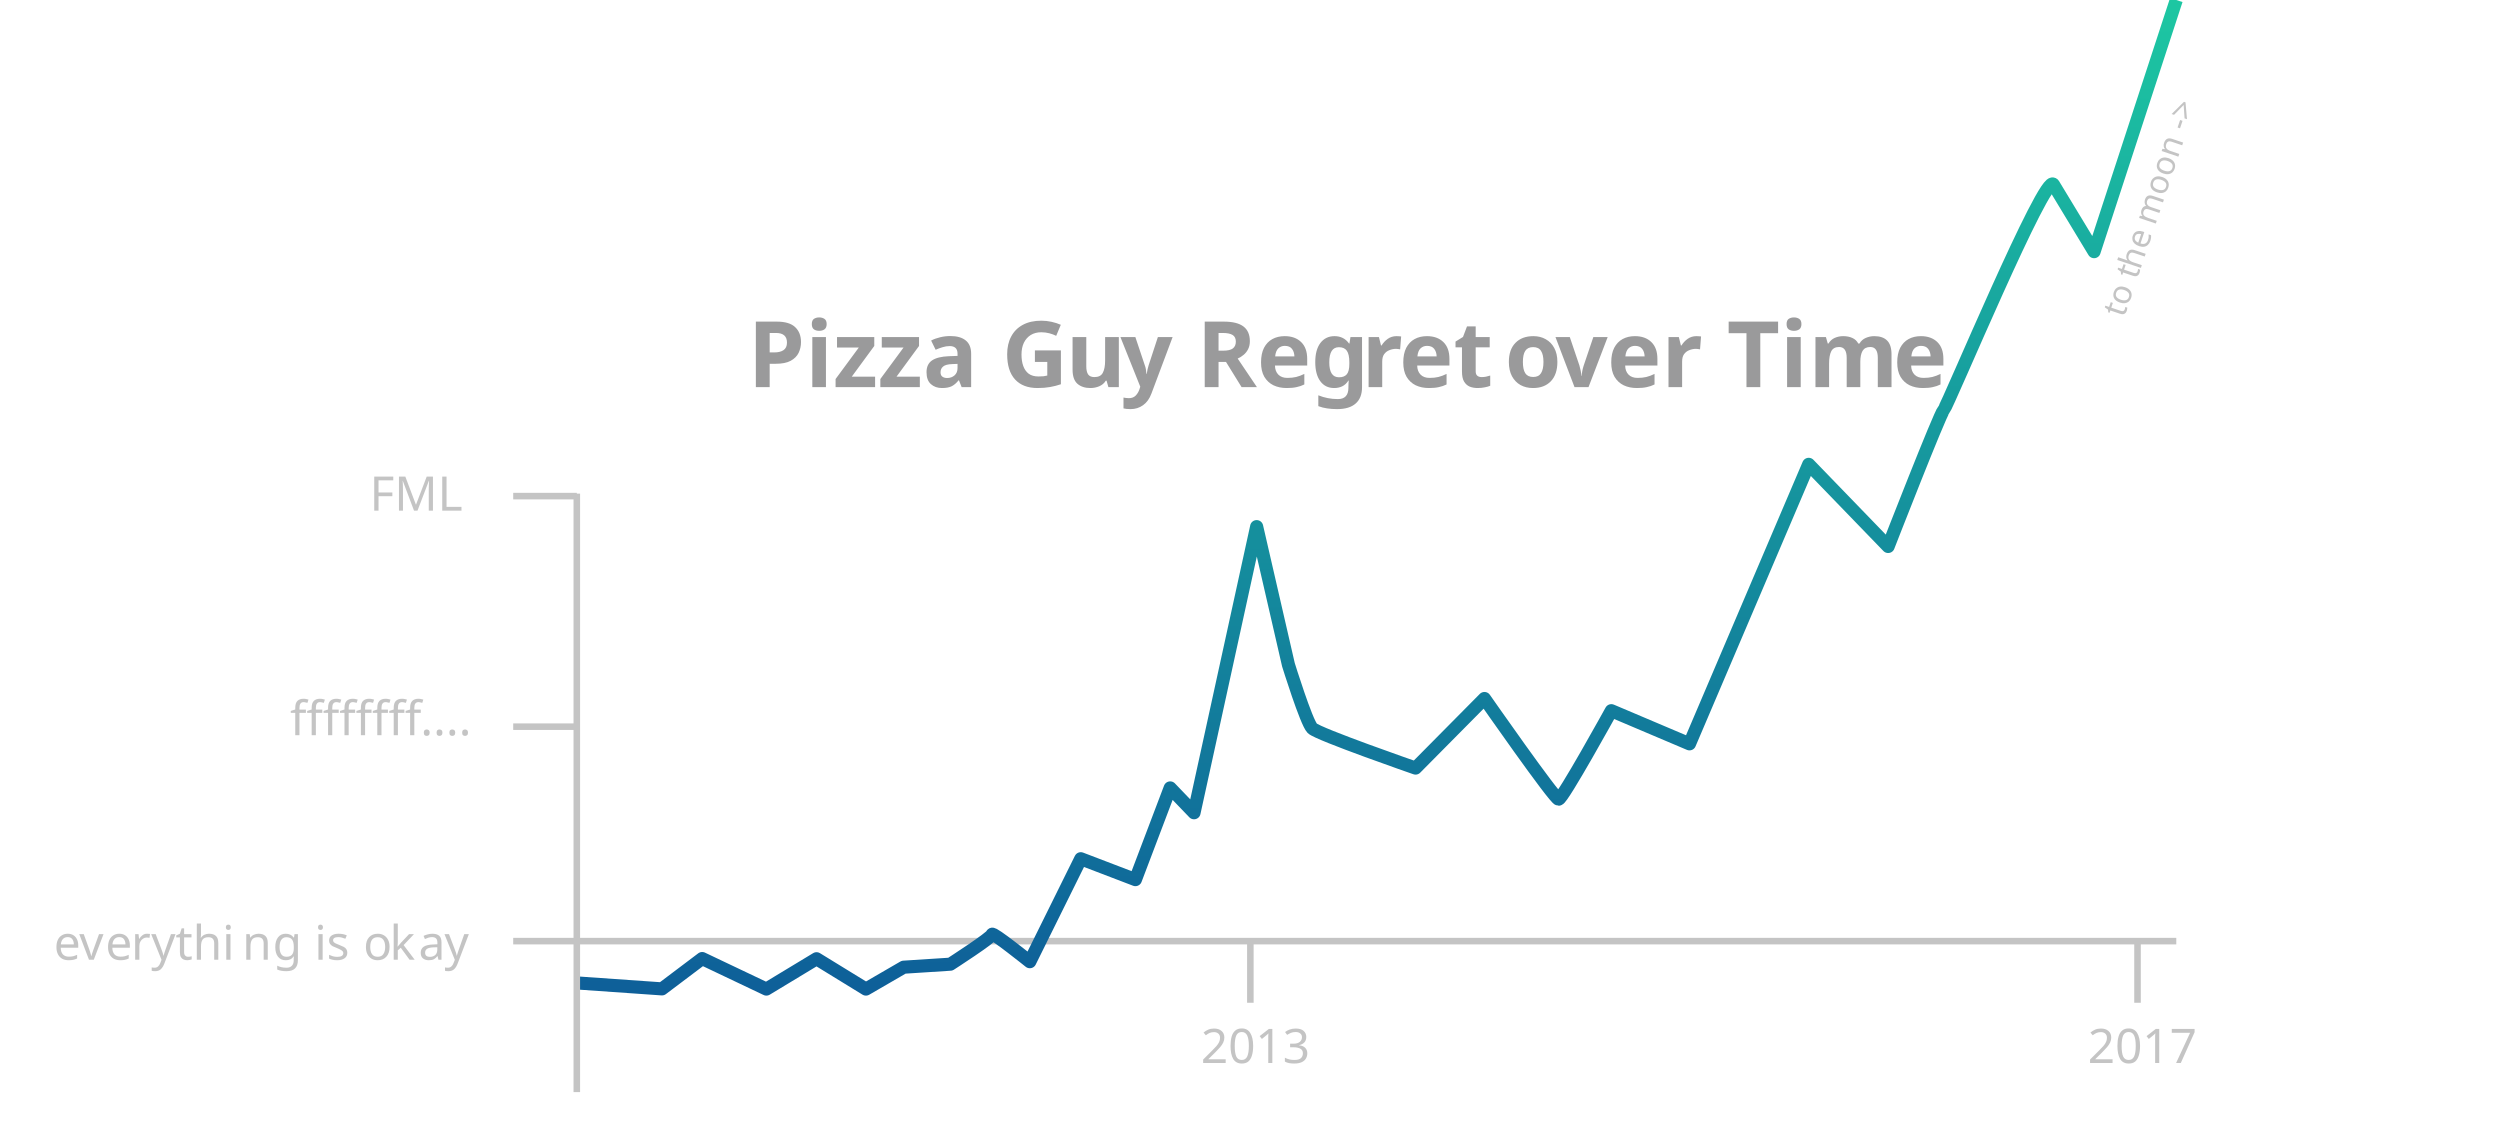
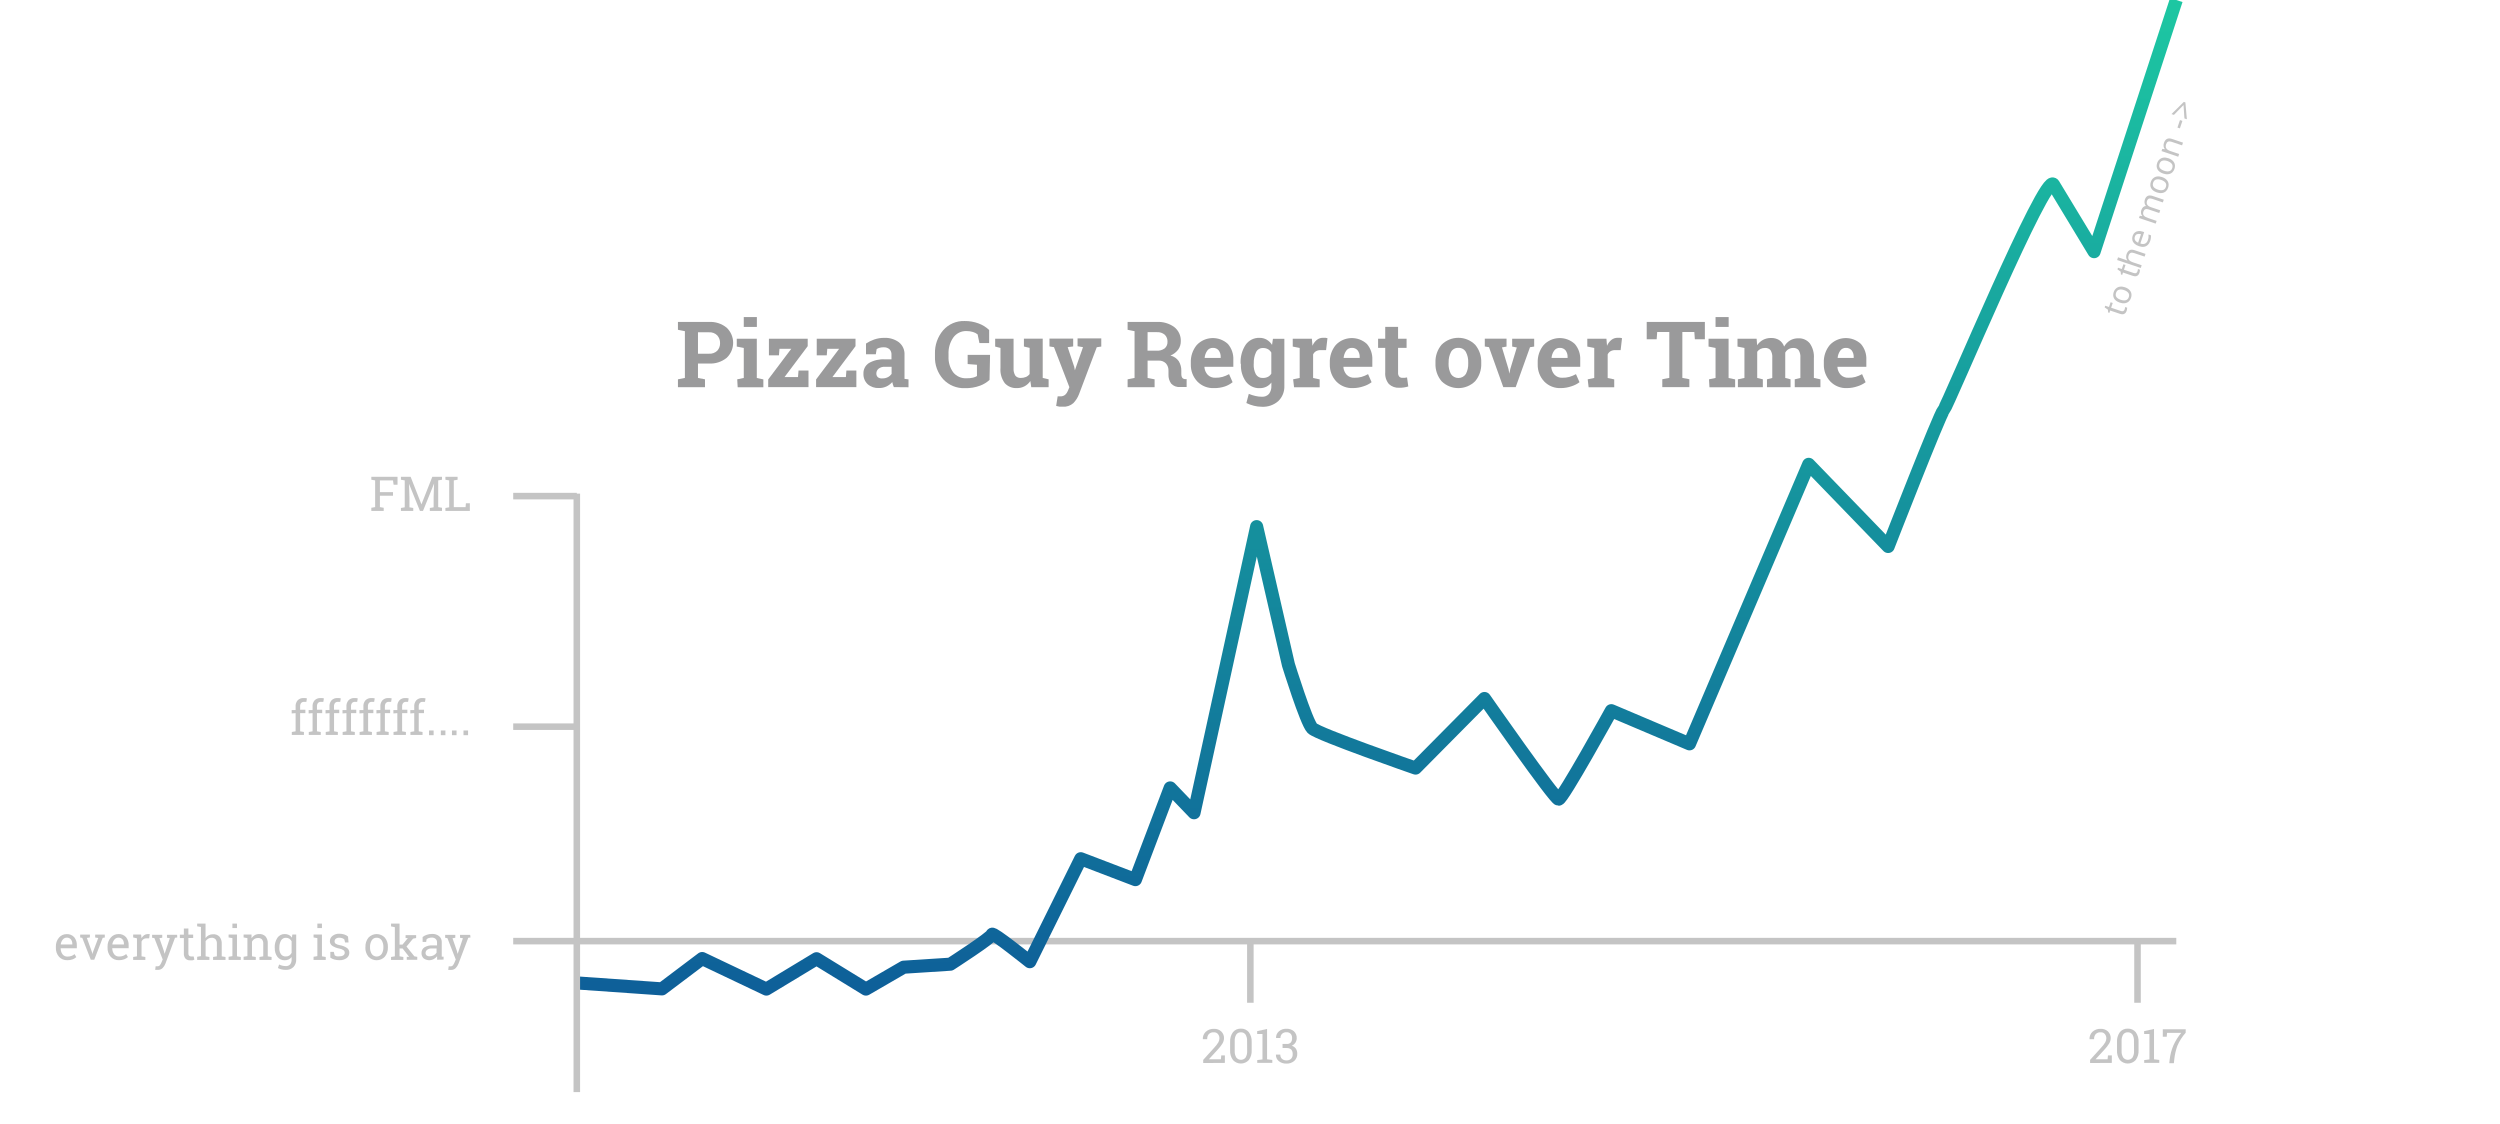
<svg xmlns="http://www.w3.org/2000/svg" id="Layer_1" data-name="Layer 1" viewBox="0 0 381.67 171.59">
  <defs>
-     <style>.cls-1,.cls-16{fill:none;}.cls-1{stroke:#c4c4c4;stroke-miterlimit:10;}.cls-2{font-size:14px;fill:#9a9a9b;font-family:RobotoSlab-Bold, Roboto Slab;font-weight:700;}.cls-3{letter-spacing:-0.03em;}.cls-4{letter-spacing:-0.01em;}.cls-5{letter-spacing:-0.01em;}.cls-6{letter-spacing:-0.01em;}.cls-7{letter-spacing:0em;}.cls-8{font-size:7.28px;}.cls-17,.cls-8{fill:#c4c4c4;font-family:RobotoSlab-Regular, Roboto Slab;}.cls-9{letter-spacing:-0.01em;}.cls-10{letter-spacing:0em;}.cls-11{letter-spacing:0.01em;}.cls-12{letter-spacing:0em;}.cls-13{letter-spacing:-0.01em;}.cls-14{letter-spacing:-0.01em;}.cls-15{letter-spacing:0em;}.cls-16{stroke-linejoin:round;stroke-width:2px;stroke:url(#linear-gradient);}.cls-17{font-size:5px;}.cls-18{letter-spacing:-0.01em;}.cls-19{letter-spacing:0em;}</style>
+     <style>.cls-1,.cls-4{fill:none;}.cls-1{stroke:#c4c4c4;stroke-miterlimit:10;}.cls-2{fill:#9a9a9b;}.cls-3,.cls-5{fill:#c4c4c4;}.cls-4{stroke-linejoin:round;stroke-width:2px;stroke:url(#linear-gradient);}.cls-5{font-size:5px;font-family:RobotoSlab-Regular, Roboto Slab;}.cls-6{letter-spacing:-0.01em;}.cls-7{letter-spacing:0em;}</style>
    <linearGradient id="linear-gradient" x1="210.6" y1="-0.31" x2="210.6" y2="151.97" gradientUnits="userSpaceOnUse">
      <stop offset="0" stop-color="#1dc7a2" />
      <stop offset="1" stop-color="#0e5f99" />
    </linearGradient>
  </defs>
  <line class="cls-1" x1="78.35" y1="143.68" x2="332.25" y2="143.68" />
-   <text class="cls-2" transform="translate(114.13 59.1)">Pizza G<tspan class="cls-3" x="48.57" y="0">u</tspan>
-     <tspan x="56.92" y="0">y Reg</tspan>
-     <tspan class="cls-4" x="93.72" y="0">r</tspan>
-     <tspan x="99.48" y="0">et </tspan>
-     <tspan class="cls-5" x="115.6" y="0">o</tspan>
-     <tspan class="cls-6" x="123.34" y="0">v</tspan>
-     <tspan x="131.23" y="0">er Ti</tspan>
-     <tspan class="cls-7" x="161.94" y="0">m</tspan>
-     <tspan x="174.89" y="0">e</tspan>
-   </text>
-   <text class="cls-8" transform="translate(183.34 162.29)">2013</text>
-   <text class="cls-8" transform="translate(8.21 146.52)">
-     <tspan class="cls-9">ev</tspan>
-     <tspan class="cls-10" x="7.88" y="0">e</tspan>
-     <tspan class="cls-11" x="11.8" y="0">r</tspan>
-     <tspan x="14.87" y="0">ythi</tspan>
-     <tspan class="cls-12" x="28.76" y="0">n</tspan>
-     <tspan x="33.41" y="0">g is </tspan>
-     <tspan class="cls-13" x="47.25" y="0">o</tspan>
-     <tspan x="51.27" y="0">k</tspan>
-     <tspan class="cls-14" x="55.69" y="0">a</tspan>
-     <tspan class="cls-15" x="59.65" y="0">y</tspan>
-   </text>
-   <text class="cls-8" transform="translate(44.28 112.24)">ffffffff....</text>
-   <text class="cls-8" transform="translate(56.43 77.96)">FML</text>
-   <text class="cls-8" transform="translate(318.74 162.29)">2017</text>
-   <path class="cls-16" d="M88.06,150.06l13,.91,6.14-4.63L117,151l7.66-4.63L132.2,151l5.76-3.34,7.13-.46s6.37-4.1,6.37-4.55,5.76,4.17,5.76,4.17L165,131.1l8.34,3.19,5.31-14,3.64,3.79,9.56-43.68,4.85,21.08s2.73,8.8,3.64,9.71,15.77,6.07,15.77,6.07l10.52-10.62s10.72,15.37,11.32,15.37S246,108.5,246,108.5l11.93,5.06,18.2-42.67,12.13,12.54s7.88-20.23,8.48-20.84,15.54-36.45,16.75-34.43,6.21,10.26,6.21,10.26L332.25,0" />
+   <path class="cls-2" d="M108.24,49.15a3.91,3.91,0,0,1,2.7.88,3.17,3.17,0,0,1,0,4.6,3.94,3.94,0,0,1-2.7.87h-1.68V57.7l1.07.21v1.2H103.5v-1.2l1.06-.21V50.56l-1.06-.21v-1.2h4.74ZM106.56,54h1.68a1.65,1.65,0,0,0,1.26-.45,1.63,1.63,0,0,0,.43-1.16,1.69,1.69,0,0,0-.43-1.19,1.62,1.62,0,0,0-1.26-.47h-1.68Z" />
+   <path class="cls-2" d="M112.55,57.91l1-.21V53.12l-1.07-.21v-1.2h3.06v6l1,.21v1.2h-3.92Zm3-8h-2v-1.5h2Z" />
+   <path class="cls-2" d="M119.77,57.57h2.06l.08-1h1.52V59.1h-6.15V57.93l3.52-4.68H119l-.08,1h-1.53V51.71h5.92v1.14Z" />
+   <path class="cls-2" d="M127.08,57.57h2.06l.08-1h1.52V59.1h-6.15V57.93l3.52-4.68h-1.81l-.08,1h-1.53V51.71h5.92v1.14Z" />
+   <path class="cls-2" d="M136.46,59.1a3.69,3.69,0,0,1-.14-.38,3.08,3.08,0,0,1-.1-.39,2.75,2.75,0,0,1-.86.66,2.58,2.58,0,0,1-1.17.25,2.44,2.44,0,0,1-1.73-.59,2.09,2.09,0,0,1-.64-1.61,1.83,1.83,0,0,1,.83-1.61,4.36,4.36,0,0,1,2.45-.57h1v-.72a1.09,1.09,0,0,0-.31-.83,1.27,1.27,0,0,0-.91-.29,2.14,2.14,0,0,0-.61.08,1.56,1.56,0,0,0-.43.19l-.13.79h-1.5V52.45a5.62,5.62,0,0,1,1.25-.62,4.54,4.54,0,0,1,1.54-.25,3.51,3.51,0,0,1,2.23.67,2.29,2.29,0,0,1,.86,1.92v3.06c0,.11,0,.22,0,.32a2.31,2.31,0,0,0,0,.29l.61.08v1.2Zm-1.73-1.33a1.74,1.74,0,0,0,.82-.19,1.59,1.59,0,0,0,.57-.49V56h-1a1.4,1.4,0,0,0-1,.3.93.93,0,0,0-.33.71.74.74,0,0,0,.24.59A1,1,0,0,0,134.73,57.77Z" />
+   <path class="cls-2" d="M151.07,58a4.43,4.43,0,0,1-1.42.87,6.18,6.18,0,0,1-2.35.39A4.29,4.29,0,0,1,144,57.9a4.92,4.92,0,0,1-1.26-3.51V54A5.27,5.27,0,0,1,144,50.41a4.15,4.15,0,0,1,3.26-1.4,5.91,5.91,0,0,1,2.14.37,4.61,4.61,0,0,1,1.61,1v2h-1.48l-.28-1.33a2,2,0,0,0-.72-.37,3.44,3.44,0,0,0-1-.14,2.39,2.39,0,0,0-2,1,4.09,4.09,0,0,0-.72,2.52v.36a3.82,3.82,0,0,0,.71,2.42,2.45,2.45,0,0,0,2.05.91,3.78,3.78,0,0,0,1-.1,2.15,2.15,0,0,0,.58-.24V55.69l-1.42-.11v-1.4h3.42Z" />
+   <path class="cls-2" d="M157.3,58.17a2.4,2.4,0,0,1-2.07,1.08,2.32,2.32,0,0,1-1.83-.75,3.44,3.44,0,0,1-.66-2.33V53.12l-.81-.21v-1.2h2.81v4.48a1.93,1.93,0,0,0,.27,1.16,1,1,0,0,0,.8.35,2,2,0,0,0,.82-.15,1.42,1.42,0,0,0,.56-.44v-4l-.87-.21v-1.2h2.87v6l.9.21v1.2h-2.65Z" />
+   <path class="cls-2" d="M168.13,52.91l-.69.1-2.72,7.2a4,4,0,0,1-.86,1.34,2.19,2.19,0,0,1-1.62.54,2.62,2.62,0,0,1-.48,0l-.52-.12.23-1.46.2,0h.18a1.1,1.1,0,0,0,.77-.24,1.6,1.6,0,0,0,.41-.6l.23-.56L160.91,53l-.69-.11v-1.2h3.62v1.2L163,53l1,3,.1.53h0L165.34,53l-.83-.14v-1.2h3.62Z" />
+   <path class="cls-2" d="M176.61,49.15a4.13,4.13,0,0,1,2.66.78,2.6,2.6,0,0,1,1,2.14,2.16,2.16,0,0,1-.4,1.31,2.82,2.82,0,0,1-1.18.9,2.15,2.15,0,0,1,1.27.86,2.74,2.74,0,0,1,.39,1.5v.51a.86.86,0,0,0,.13.51.58.58,0,0,0,.43.22l.25,0v1.2h-1a1.62,1.62,0,0,1-1.37-.53,2.2,2.2,0,0,1-.4-1.36v-.57a1.6,1.6,0,0,0-.39-1.14,1.48,1.48,0,0,0-1.09-.43H175.2V57.7l1.07.21v1.2h-4.12v-1.2l1.06-.21V50.56l-1.06-.21v-1.2h4.47Zm-1.42,4.39h1.38a1.89,1.89,0,0,0,1.25-.36,1.27,1.27,0,0,0,.42-1,1.42,1.42,0,0,0-.41-1.07,1.69,1.69,0,0,0-1.22-.4H175.2Z" />
+   <path class="cls-2" d="M185.36,59.25a3.33,3.33,0,0,1-2.56-1,3.67,3.67,0,0,1-1-2.6v-.27a4,4,0,0,1,.91-2.71,3.38,3.38,0,0,1,4.75-.16,3.47,3.47,0,0,1,.83,2.44V56h-4.42v0a1.93,1.93,0,0,0,.49,1.2,1.52,1.52,0,0,0,1.18.47,3.8,3.8,0,0,0,1.1-.13,5,5,0,0,0,1-.42l.54,1.23A3.93,3.93,0,0,1,187,59,5,5,0,0,1,185.36,59.25Zm-.18-6.14a1,1,0,0,0-.87.42,2.21,2.21,0,0,0-.4,1.11l0,0h2.45V54.5a1.6,1.6,0,0,0-.3-1A1.07,1.07,0,0,0,185.18,53.11Z" />
+   <path class="cls-2" d="M189.4,55.47a4.77,4.77,0,0,1,.76-2.82,2.47,2.47,0,0,1,2.14-1.07,2.11,2.11,0,0,1,1.09.28,2.43,2.43,0,0,1,.81.79l.14-.93h1.74v7.18a3.06,3.06,0,0,1-.92,2.33,3.52,3.52,0,0,1-2.53.87,5.07,5.07,0,0,1-1.19-.15,5.58,5.58,0,0,1-1.16-.42l.37-1.4a6.25,6.25,0,0,0,1,.32,4.14,4.14,0,0,0,1,.12,1.33,1.33,0,0,0,1.09-.44,1.91,1.91,0,0,0,.36-1.24v-.49a2.22,2.22,0,0,1-.77.64,2.28,2.28,0,0,1-1,.22,2.52,2.52,0,0,1-2.12-1,4.24,4.24,0,0,1-.76-2.64Zm2,.14a3,3,0,0,0,.33,1.53,1.14,1.14,0,0,0,1.07.56,1.64,1.64,0,0,0,.78-.17,1.28,1.28,0,0,0,.51-.49V53.83a1.37,1.37,0,0,0-.51-.52,1.49,1.49,0,0,0-.76-.18,1.13,1.13,0,0,0-1.07.65,3.67,3.67,0,0,0-.34,1.7Z" />
+   <path class="cls-2" d="M197.42,57.91l1-.21V53.12l-1.06-.21v-1.2h2.92l.09,1.08a2.33,2.33,0,0,1,.67-.9,1.5,1.5,0,0,1,1-.32l.33,0,.29.06-.21,1.82-.82,0a1.4,1.4,0,0,0-.72.17,1.1,1.1,0,0,0-.44.49v3.6l1,.21v1.2h-3.91Z" />
+   <path class="cls-2" d="M206.58,59.25a3.33,3.33,0,0,1-2.56-1,3.67,3.67,0,0,1-1-2.6v-.27a4,4,0,0,1,.91-2.71,3.38,3.38,0,0,1,4.75-.16,3.47,3.47,0,0,1,.83,2.44V56h-4.42v0a1.93,1.93,0,0,0,.49,1.2,1.52,1.52,0,0,0,1.18.47,3.8,3.8,0,0,0,1.1-.13,5,5,0,0,0,1-.42l.54,1.23a3.93,3.93,0,0,1-1.19.61A5,5,0,0,1,206.58,59.25Zm-.18-6.14a1,1,0,0,0-.87.42,2.21,2.21,0,0,0-.4,1.11l0,0h2.45V54.5a1.6,1.6,0,0,0-.3-1A1.07,1.07,0,0,0,206.4,53.11Z" />
+   <path class="cls-2" d="M213.44,49.9v1.81h1.3v1.4h-1.3v3.77a.87.87,0,0,0,.18.62.63.63,0,0,0,.48.18l.36,0,.35-.06L215,59a4.65,4.65,0,0,1-.66.15,4.49,4.49,0,0,1-.71.05,2.13,2.13,0,0,1-1.59-.57,2.49,2.49,0,0,1-.56-1.8V53.11h-1.09v-1.4h1.09V49.9Z" />
+   <path class="cls-2" d="M219.15,55.34a4,4,0,0,1,.93-2.71,3.64,3.64,0,0,1,5.13,0,4,4,0,0,1,.93,2.71v.14a4,4,0,0,1-.93,2.72,3.65,3.65,0,0,1-5.13,0,4,4,0,0,1-.93-2.72Zm2,.14a3.21,3.21,0,0,0,.36,1.62,1.37,1.37,0,0,0,2.28,0,3.2,3.2,0,0,0,.36-1.62v-.14a3.16,3.16,0,0,0-.36-1.61,1.23,1.23,0,0,0-1.14-.62,1.21,1.21,0,0,0-1.13.62,3.22,3.22,0,0,0-.36,1.61Z" />
+   <path class="cls-2" d="M230,52.91l-.7.13,1,3.31.13.7h0l.14-.7,1-3.3-.71-.14v-1.2h3.36v1.2l-.64.1-2.18,6.09H229.5L227.32,53l-.64-.1v-1.2H230Z" />
+   <path class="cls-2" d="M238.32,59.25a3.33,3.33,0,0,1-2.56-1,3.67,3.67,0,0,1-1-2.6v-.27a4,4,0,0,1,.91-2.71,3.38,3.38,0,0,1,4.75-.16,3.47,3.47,0,0,1,.83,2.44V56h-4.42v0a1.93,1.93,0,0,0,.49,1.2,1.52,1.52,0,0,0,1.18.47,3.8,3.8,0,0,0,1.1-.13,5,5,0,0,0,1-.42l.54,1.23a3.93,3.93,0,0,1-1.19.61A5,5,0,0,1,238.32,59.25Zm-.18-6.14a1,1,0,0,0-.87.42,2.21,2.21,0,0,0-.4,1.11l0,0h2.45V54.5a1.6,1.6,0,0,0-.3-1A1.07,1.07,0,0,0,238.14,53.11Z" />
+   <path class="cls-2" d="M242.39,57.91l1-.21V53.12l-1.06-.21v-1.2h2.92l.09,1.08a2.33,2.33,0,0,1,.67-.9,1.5,1.5,0,0,1,1-.32l.33,0,.29.06-.21,1.82-.82,0a1.4,1.4,0,0,0-.72.17,1.1,1.1,0,0,0-.44.49v3.6l1,.21v1.2h-3.91Z" />
+   <path class="cls-2" d="M260.28,49.15V51.8h-1.53l-.08-1.11h-1.83v7l1.07.21v1.2h-4.13v-1.2l1.07-.21v-7H253l-.08,1.11h-1.52V49.15Z" />
+   <path class="cls-2" d="M260.91,57.91l1-.21V53.12l-1.07-.21v-1.2h3.06v6l1,.21v1.2h-3.92Zm3-8h-2v-1.5h2Z" />
+   <path class="cls-2" d="M265.26,52.91v-1.2h2.92l.08,1a2.48,2.48,0,0,1,.89-.82,2.56,2.56,0,0,1,1.24-.29,2.26,2.26,0,0,1,1.22.31,1.94,1.94,0,0,1,.77,1,2.57,2.57,0,0,1,.89-.93,2.41,2.41,0,0,1,1.29-.33,2.13,2.13,0,0,1,1.73.76,3.52,3.52,0,0,1,.63,2.3V57.7l1,.21v1.2H274v-1.2l.86-.21V54.62a1.87,1.87,0,0,0-.27-1.17,1,1,0,0,0-.81-.33,1.39,1.39,0,0,0-.73.19,1.36,1.36,0,0,0-.5.52c0,.09,0,.16,0,.22s0,.13,0,.19V57.7l.81.21v1.2h-3.6v-1.2l.81-.21V54.62a1.87,1.87,0,0,0-.27-1.16,1,1,0,0,0-.82-.34,1.56,1.56,0,0,0-.71.15,1.37,1.37,0,0,0-.5.43v4l.86.21v1.2h-3.81v-1.2l1-.21V53.12Z" />
+   <path class="cls-2" d="M282,59.25a3.33,3.33,0,0,1-2.56-1,3.67,3.67,0,0,1-1-2.6v-.27a4,4,0,0,1,.91-2.71,3.38,3.38,0,0,1,4.75-.16,3.47,3.47,0,0,1,.83,2.44V56h-4.42v0a1.93,1.93,0,0,0,.49,1.2,1.52,1.52,0,0,0,1.18.47,3.8,3.8,0,0,0,1.1-.13,5,5,0,0,0,1-.42l.54,1.23a3.93,3.93,0,0,1-1.19.61A5,5,0,0,1,282,59.25Zm-.18-6.14a1,1,0,0,0-.87.42,2.21,2.21,0,0,0-.4,1.11l0,0H283V54.5a1.6,1.6,0,0,0-.3-1A1.07,1.07,0,0,0,281.81,53.11Z" />
+   <path class="cls-3" d="M183.69,162.29v-.48l1.7-1.88a4.76,4.76,0,0,0,.62-.81,1.27,1.27,0,0,0,.16-.61,1,1,0,0,0-.23-.65.75.75,0,0,0-.6-.26,1,1,0,0,0-.79.27,1.1,1.1,0,0,0-.25.78h-.67v0a1.46,1.46,0,0,1,.44-1.12,1.74,1.74,0,0,1,1.28-.46,1.52,1.52,0,0,1,1.11.41,1.39,1.39,0,0,1,.41,1,1.65,1.65,0,0,1-.25.85,5.51,5.51,0,0,1-.71.91l-1.36,1.48v0h1.84l.06-.59H187v1.14Z" />
+   <path class="cls-3" d="M191.09,160.32a2.31,2.31,0,0,1-.44,1.52,1.64,1.64,0,0,1-2.41,0,2.3,2.3,0,0,1-.44-1.52v-1.23a2.32,2.32,0,0,1,.44-1.52,1.48,1.48,0,0,1,1.2-.53,1.49,1.49,0,0,1,1.21.53,2.31,2.31,0,0,1,.44,1.52Zm-.7-1.38a1.74,1.74,0,0,0-.24-1,.82.82,0,0,0-.71-.34.81.81,0,0,0-.7.34,1.74,1.74,0,0,0-.24,1v1.52a1.75,1.75,0,0,0,.25,1,.9.9,0,0,0,1.41,0,1.77,1.77,0,0,0,.24-1Z" />
+   <path class="cls-3" d="M191.94,161.84l.8-.1v-3.88h-.81v-.44l1.51-.33v4.63l.8.1v.45h-2.3Z" />
+   <path class="cls-3" d="M195.8,159.38h.61a.81.81,0,0,0,.66-.23,1,1,0,0,0,.19-.65.94.94,0,0,0-.22-.68.86.86,0,0,0-.65-.23.9.9,0,0,0-.66.24.85.85,0,0,0-.25.64h-.67v0a1.25,1.25,0,0,1,.42-1,1.63,1.63,0,0,1,1.16-.41,1.65,1.65,0,0,1,1.15.38,1.39,1.39,0,0,1,.43,1.09,1.24,1.24,0,0,1-.77,1.12,1.14,1.14,0,0,1,.66.48,1.41,1.41,0,0,1,.19.73,1.4,1.4,0,0,1-.46,1.11,1.73,1.73,0,0,1-1.19.41,1.78,1.78,0,0,1-1.17-.38,1.23,1.23,0,0,1-.44-1v0h.67a.86.86,0,0,0,.25.65,1,1,0,0,0,.69.24,1,1,0,0,0,.7-.24.94.94,0,0,0,.25-.71,1,1,0,0,0-.22-.71,1,1,0,0,0-.71-.23h-.61Z" />
+   <path class="cls-3" d="M10.29,146.59A1.62,1.62,0,0,1,9,146.06a2,2,0,0,1-.47-1.39v-.16A2,2,0,0,1,9,143.15a1.51,1.51,0,0,1,1.16-.54,1.46,1.46,0,0,1,1.17.47,1.86,1.86,0,0,1,.4,1.25v.44H9.26v0a1.52,1.52,0,0,0,.28.91.89.89,0,0,0,.76.36,1.77,1.77,0,0,0,.62-.1,1.42,1.42,0,0,0,.46-.28l.27.46a1.67,1.67,0,0,1-.55.34A2.17,2.17,0,0,1,10.29,146.59Zm-.11-3.44a.76.76,0,0,0-.6.3,1.41,1.41,0,0,0-.31.74v0h1.77v-.09a1.07,1.07,0,0,0-.22-.69A.78.78,0,0,0,10.18,143.15Z" />
+   <path class="cls-3" d="M13.72,143.12l-.46.07.79,2.19.06.28h0l.07-.28L15,143.2l-.47-.07v-.45H16v.45l-.32.05-1.29,3.34h-.53l-1.3-3.34-.32-.05v-.45h1.49Z" />
+   <path class="cls-3" d="M18.17,146.59a1.62,1.62,0,0,1-1.28-.53,2,2,0,0,1-.47-1.39v-.16a2,2,0,0,1,.49-1.37,1.51,1.51,0,0,1,1.16-.54,1.46,1.46,0,0,1,1.17.47,1.86,1.86,0,0,1,.4,1.25v.44h-2.5v0a1.52,1.52,0,0,0,.28.91.89.89,0,0,0,.76.36,1.77,1.77,0,0,0,.62-.1,1.42,1.42,0,0,0,.46-.28l.27.46a1.67,1.67,0,0,1-.55.34A2.17,2.17,0,0,1,18.17,146.59Zm-.11-3.44a.76.76,0,0,0-.6.3,1.41,1.41,0,0,0-.31.74v0h1.77v-.09a1.07,1.07,0,0,0-.22-.69A.78.78,0,0,0,18.06,143.15Z" />
+   <path class="cls-3" d="M20.33,143.12v-.45h1.21l.07.56a1.34,1.34,0,0,1,.4-.46.94.94,0,0,1,.55-.17h.17l.13,0-.09.65-.4,0a.8.8,0,0,0-.47.13.84.84,0,0,0-.29.36V146l.58.1v.45H20.33v-.45l.58-.1v-2.75Z" />
+   <path class="cls-3" d="M27.06,143.12l-.34.05-1.46,3.93a2,2,0,0,1-.42.68,1,1,0,0,1-.74.29l-.21,0-.2,0,.07-.55h.31a.43.43,0,0,0,.36-.19,2.12,2.12,0,0,0,.24-.45l.17-.4-1.27-3.26-.35-.06v-.45h1.55v.45l-.43.07.66,1.9.13.49h0l.8-2.39-.44-.07v-.45h1.55Z" />
+   <path class="cls-3" d="M28.76,141.75v.93h.73v.52h-.73v2.33a.52.52,0,0,0,.11.38.41.41,0,0,0,.3.11l.21,0,.19,0,.1.48a.89.89,0,0,1-.29.11,1.9,1.9,0,0,1-.38,0,.91.91,0,0,1-.68-.26,1.12,1.12,0,0,1-.25-.81v-2.33h-.61v-.52h.61v-.93Z" />
+   <path class="cls-3" d="M30.1,146.07l.58-.1v-4.45l-.58-.1V141h1.28v2.21a1.41,1.41,0,0,1,.49-.43,1.35,1.35,0,0,1,.64-.15,1.24,1.24,0,0,1,1,.37,1.63,1.63,0,0,1,.34,1.14V146l.58.1v.45H32.53v-.45l.58-.1V144.1a1,1,0,0,0-.2-.7.78.78,0,0,0-.61-.23,1,1,0,0,0-.52.14,1.15,1.15,0,0,0-.39.37V146l.58.1v.45H30.1Z" />
+   <path class="cls-3" d="M34.9,146.07l.58-.1v-2.75l-.58-.1v-.45h1.28V146l.58.1v.45H34.9Zm1.28-4.38h-.7V141h.7Z" />
+   <path class="cls-3" d="M37.19,146.07l.58-.1v-2.75l-.58-.1v-.45h1.21l0,.57a1.4,1.4,0,0,1,.48-.47,1.28,1.28,0,0,1,.66-.17,1.25,1.25,0,0,1,1,.36,1.6,1.6,0,0,1,.34,1.13V146l.58.1v.45H39.61v-.45l.58-.1v-1.87a1,1,0,0,0-.2-.72.81.81,0,0,0-.61-.21,1,1,0,0,0-.54.15,1.07,1.07,0,0,0-.37.4V146l.58.1v.45H37.19Z" />
+   <path class="cls-3" d="M41.94,144.67a2.53,2.53,0,0,1,.41-1.5,1.3,1.3,0,0,1,1.12-.57,1.36,1.36,0,0,1,.64.14,1.26,1.26,0,0,1,.46.41l.06-.48h.59v3.8a1.61,1.61,0,0,1-.42,1.17,1.57,1.57,0,0,1-1.18.43A2.58,2.58,0,0,1,43,148a2.36,2.36,0,0,1-.57-.21l.18-.54a2.28,2.28,0,0,0,1,.24.84.84,0,0,0,.69-.26,1.14,1.14,0,0,0,.22-.75v-.37a1.24,1.24,0,0,1-.45.37,1.4,1.4,0,0,1-.6.12,1.34,1.34,0,0,1-1.11-.51,2.1,2.1,0,0,1-.41-1.34Zm.7.07a1.6,1.6,0,0,0,.25.93.85.85,0,0,0,.75.35.93.93,0,0,0,.53-.14,1.1,1.1,0,0,0,.35-.41V143.7a1.1,1.1,0,0,0-.35-.39.93.93,0,0,0-.52-.14.82.82,0,0,0-.75.42,2.09,2.09,0,0,0-.25,1.08Z" />
+   <path class="cls-3" d="M47.87,146.07l.58-.1v-2.75l-.58-.1v-.45h1.28V146l.58.1v.45H47.87Zm1.28-4.38h-.7V141h.7Z" />
+   <path class="cls-3" d="M53.21,143.88h-.53l-.11-.46a.94.94,0,0,0-.32-.19,1.26,1.26,0,0,0-.44-.07.81.81,0,0,0-.55.16.51.51,0,0,0-.18.39.44.44,0,0,0,.16.36,1.65,1.65,0,0,0,.65.23,2.81,2.81,0,0,1,1.08.42.86.86,0,0,1,.36.72,1,1,0,0,1-.41.83,1.74,1.74,0,0,1-1.08.32,2.82,2.82,0,0,1-.79-.1,2.09,2.09,0,0,1-.62-.29v-.88h.53l.13.52a.73.73,0,0,0,.33.16,1.82,1.82,0,0,0,.42,0,1,1,0,0,0,.58-.15.47.47,0,0,0,.21-.4.48.48,0,0,0-.18-.38,1.65,1.65,0,0,0-.67-.26,2.79,2.79,0,0,1-1.06-.42.84.84,0,0,1-.36-.71,1,1,0,0,1,.4-.8,1.58,1.58,0,0,1,1-.33,2.51,2.51,0,0,1,.79.11,1.64,1.64,0,0,1,.58.32Z" />
+   <path class="cls-3" d="M55.79,144.56a2.12,2.12,0,0,1,.46-1.41,1.71,1.71,0,0,1,2.51,0,2.11,2.11,0,0,1,.46,1.41v.08a2.11,2.11,0,0,1-.46,1.41,1.72,1.72,0,0,1-2.52,0,2.11,2.11,0,0,1-.46-1.41Zm.7.08a1.82,1.82,0,0,0,.26,1,.93.93,0,0,0,1.52,0,1.82,1.82,0,0,0,.26-1v-.08a1.82,1.82,0,0,0-.26-1,.85.85,0,0,0-.76-.4.84.84,0,0,0-.76.4,1.84,1.84,0,0,0-.26,1Z" />
+   <path class="cls-3" d="M59.7,141.43V141H61v3.21h.45l.82-1-.35,0v-.45h1.61v.45l-.47.09-1,1.21L63.26,146l.44.08v.45H62.1v-.45l.36,0-1-1.28H61V146l.58.1v.45H59.7v-.45l.58-.1v-4.45Z" />
+   <path class="cls-3" d="M66.73,146.52q0-.16,0-.28c0-.08,0-.17,0-.25a1.7,1.7,0,0,1-.51.43,1.45,1.45,0,0,1-1.56-.12,1.08,1.08,0,0,1-.31-.83,1,1,0,0,1,.44-.84,2.16,2.16,0,0,1,1.21-.3h.72v-.45a.69.69,0,0,0-.21-.54.84.84,0,0,0-.59-.2,1.46,1.46,0,0,0-.46.07.87.87,0,0,0-.33.18l-.07.41h-.54v-.75a2.08,2.08,0,0,1,.64-.34,2.52,2.52,0,0,1,.81-.13,1.61,1.61,0,0,1,1.06.33,1.17,1.17,0,0,1,.41,1v1.85s0,.1,0,.15,0,.09,0,.14l.28,0v.45ZM65.6,146a1.24,1.24,0,0,0,.64-.17,1,1,0,0,0,.41-.4v-.63h-.75a1.06,1.06,0,0,0-.68.2.6.6,0,0,0-.25.48.48.48,0,0,0,.16.39A.71.71,0,0,0,65.6,146Z" />
+   <path class="cls-3" d="M71.83,143.12l-.34.05L70,147.11a2,2,0,0,1-.42.68,1,1,0,0,1-.74.29l-.21,0-.2,0,.07-.55h.31a.43.43,0,0,0,.36-.19,2.12,2.12,0,0,0,.24-.45l.17-.4-1.27-3.26-.35-.06v-.45h1.55v.45l-.43.07.66,1.9.13.49h0l.8-2.39-.44-.07v-.45h1.55Z" />
+   <path class="cls-3" d="M44.53,108.92v-.52h.6v-.49a1.32,1.32,0,0,1,.32-1,1.18,1.18,0,0,1,.9-.34l.24,0,.27.05-.09.53-.15,0h-.19a.56.56,0,0,0-.46.18.82.82,0,0,0-.15.53v.49h.8v.52h-.8v2.78l.58.1v.45H44.55v-.45l.58-.1v-2.78Z" />
+   <path class="cls-3" d="M47.12,108.92v-.52h.6v-.49a1.32,1.32,0,0,1,.32-1,1.18,1.18,0,0,1,.9-.34l.24,0,.27.05-.09.53-.15,0H49a.56.56,0,0,0-.46.18.82.82,0,0,0-.15.53v.49h.8v.52h-.8v2.78l.58.1v.45H47.14v-.45l.58-.1v-2.78Z" />
+   <path class="cls-3" d="M49.7,108.92v-.52h.6v-.49a1.32,1.32,0,0,1,.32-1,1.18,1.18,0,0,1,.9-.34l.24,0,.27.05-.09.53-.15,0h-.19a.56.56,0,0,0-.46.18.82.82,0,0,0-.15.53v.49h.8v.52H51v2.78l.58.1v.45H49.73v-.45l.58-.1v-2.78Z" />
+   <path class="cls-3" d="M52.29,108.92v-.52h.6v-.49a1.32,1.32,0,0,1,.32-1,1.18,1.18,0,0,1,.9-.34l.24,0,.27.05-.09.53-.15,0H54.2a.56.56,0,0,0-.46.18.82.82,0,0,0-.15.53v.49h.8v.52h-.8v2.78l.58.1v.45H52.31v-.45l.58-.1v-2.78Z" />
+   <path class="cls-3" d="M54.88,108.92v-.52h.6v-.49a1.32,1.32,0,0,1,.32-1,1.18,1.18,0,0,1,.9-.34l.24,0,.27.05-.09.53-.15,0h-.19a.56.56,0,0,0-.46.18.82.82,0,0,0-.15.53v.49H57v.52h-.8v2.78l.58.1v.45H54.9v-.45l.58-.1v-2.78Z" />
+   <path class="cls-3" d="M57.47,108.92v-.52h.6v-.49a1.32,1.32,0,0,1,.32-1,1.18,1.18,0,0,1,.9-.34l.24,0,.27.05-.09.53-.15,0h-.19a.56.56,0,0,0-.46.18.82.82,0,0,0-.15.53v.49h.8v.52h-.8v2.78l.58.1v.45H57.49v-.45l.58-.1v-2.78Z" />
+   <path class="cls-3" d="M60.06,108.92v-.52h.6v-.49a1.32,1.32,0,0,1,.32-1,1.18,1.18,0,0,1,.9-.34l.24,0,.27.05-.09.53-.15,0H62a.56.56,0,0,0-.46.18.82.82,0,0,0-.15.53v.49h.8v.52h-.8v2.78l.58.1v.45H60.08v-.45l.58-.1v-2.78Z" />
+   <path class="cls-3" d="M62.64,108.92v-.52h.6v-.49a1.32,1.32,0,0,1,.32-1,1.18,1.18,0,0,1,.9-.34l.24,0,.27.05-.09.53-.15,0h-.19a.56.56,0,0,0-.46.18.82.82,0,0,0-.15.53v.49h.8v.52h-.8v2.78l.58.1v.45H62.66v-.45l.58-.1v-2.78Z" />
+   <path class="cls-3" d="M66.2,112.24h-.7v-.72h.7Z" />
+   <path class="cls-3" d="M68,112.24h-.7v-.72H68Z" />
+   <path class="cls-3" d="M69.7,112.24H69v-.72h.7Z" />
+   <path class="cls-3" d="M71.46,112.24h-.7v-.72h.7Z" />
+   <path class="cls-3" d="M56.69,77.52l.58-.1V73.34l-.58-.1v-.45h4V74h-.6L60,73.34H58v1.79h2v.55H58v1.74l.58.1V78H56.69Z" />
+   <path class="cls-3" d="M66.27,73.82h0L64.58,78h-.47l-1.67-4.14h0l.07,2.09v1.5l.58.1V78H61.21v-.45l.58-.1V73.34l-.58-.1v-.45h1.48L64.34,77h0L66,72.79h1.48v.45l-.58.1v4.08l.58.1V78H65.62v-.45l.58-.1v-1.5Z" />
+   <path class="cls-3" d="M68,78v-.45l.58-.1V73.34l-.58-.1v-.45h1.86v.45l-.58.1v4.08h1.8l.05-.59h.6V78Z" />
+   <path class="cls-3" d="M319.09,162.29v-.48l1.7-1.88a4.76,4.76,0,0,0,.62-.81,1.27,1.27,0,0,0,.16-.61,1,1,0,0,0-.23-.65.75.75,0,0,0-.6-.26,1,1,0,0,0-.79.27,1.1,1.1,0,0,0-.25.78H319v0a1.46,1.46,0,0,1,.44-1.12,1.74,1.74,0,0,1,1.28-.46,1.52,1.52,0,0,1,1.11.41,1.39,1.39,0,0,1,.41,1,1.65,1.65,0,0,1-.25.85,5.51,5.51,0,0,1-.71.91l-1.36,1.48v0h1.84l.06-.59h.59v1.14Z" />
+   <path class="cls-3" d="M326.49,160.32a2.31,2.31,0,0,1-.44,1.52,1.64,1.64,0,0,1-2.41,0,2.3,2.3,0,0,1-.44-1.52v-1.23a2.32,2.32,0,0,1,.44-1.52,1.48,1.48,0,0,1,1.2-.53,1.49,1.49,0,0,1,1.21.53,2.31,2.31,0,0,1,.44,1.52Zm-.7-1.38a1.74,1.74,0,0,0-.24-1,.82.82,0,0,0-.71-.34.81.81,0,0,0-.7.34,1.74,1.74,0,0,0-.24,1v1.52a1.75,1.75,0,0,0,.25,1,.9.9,0,0,0,1.41,0,1.77,1.77,0,0,0,.24-1Z" />
+   <path class="cls-3" d="M327.35,161.84l.8-.1v-3.88h-.81v-.44l1.51-.33v4.63l.8.1v.45h-2.3Z" />
+   <path class="cls-3" d="M333.68,157.67a7.28,7.28,0,0,0-1.27,2,8.82,8.82,0,0,0-.47,2.09l-.06.56h-.7l.06-.56a7.61,7.61,0,0,1,.58-2.19,8.43,8.43,0,0,1,1.18-1.88h-2.16l-.05.59h-.6v-1.14h3.5Z" />
+   <path class="cls-4" d="M88.06,150.06l13,.91,6.14-4.63L117,151l7.66-4.63L132.2,151l5.76-3.34,7.13-.46s6.37-4.1,6.37-4.55,5.76,4.17,5.76,4.17L165,131.1l8.34,3.19,5.31-14,3.64,3.79,9.56-43.68,4.85,21.08s2.73,8.8,3.64,9.71,15.77,6.07,15.77,6.07l10.52-10.62s10.72,15.37,11.32,15.37S246,108.5,246,108.5l11.93,5.06,18.2-42.67,12.13,12.54s7.88-20.23,8.48-20.84,15.54-36.45,16.75-34.43,6.21,10.26,6.21,10.26L332.25,0" />
  <line class="cls-1" x1="78.35" y1="110.94" x2="88.06" y2="110.94" />
  <line class="cls-1" x1="78.35" y1="75.74" x2="88.06" y2="75.74" />
  <line class="cls-1" x1="190.89" y1="143.39" x2="190.89" y2="153.09" />
  <line class="cls-1" x1="326.33" y1="143.39" x2="326.33" y2="153.09" />
  <line class="cls-1" x1="88.06" y1="75.36" x2="88.06" y2="166.73" />
-   <text class="cls-17" transform="matrix(0.32, -0.95, 0.95, 0.32, 324.26, 48.58)">
-     <tspan class="cls-18">t</tspan>
+   <text class="cls-5" transform="matrix(0.32, -0.95, 0.95, 0.32, 324.24, 48.59)">
+     <tspan class="cls-6">t</tspan>
    <tspan x="1.78" y="0">o t</tspan>
-     <tspan class="cls-19" x="7.66" y="0">h</tspan>
+     <tspan class="cls-7" x="7.66" y="0">h</tspan>
    <tspan x="10.86" y="0">e </tspan>
-     <tspan class="cls-19" x="14.79" y="0">m</tspan>
+     <tspan class="cls-7" x="14.79" y="0">m</tspan>
    <tspan x="19.49" y="0">oon -&gt; </tspan>
  </text>
</svg>
